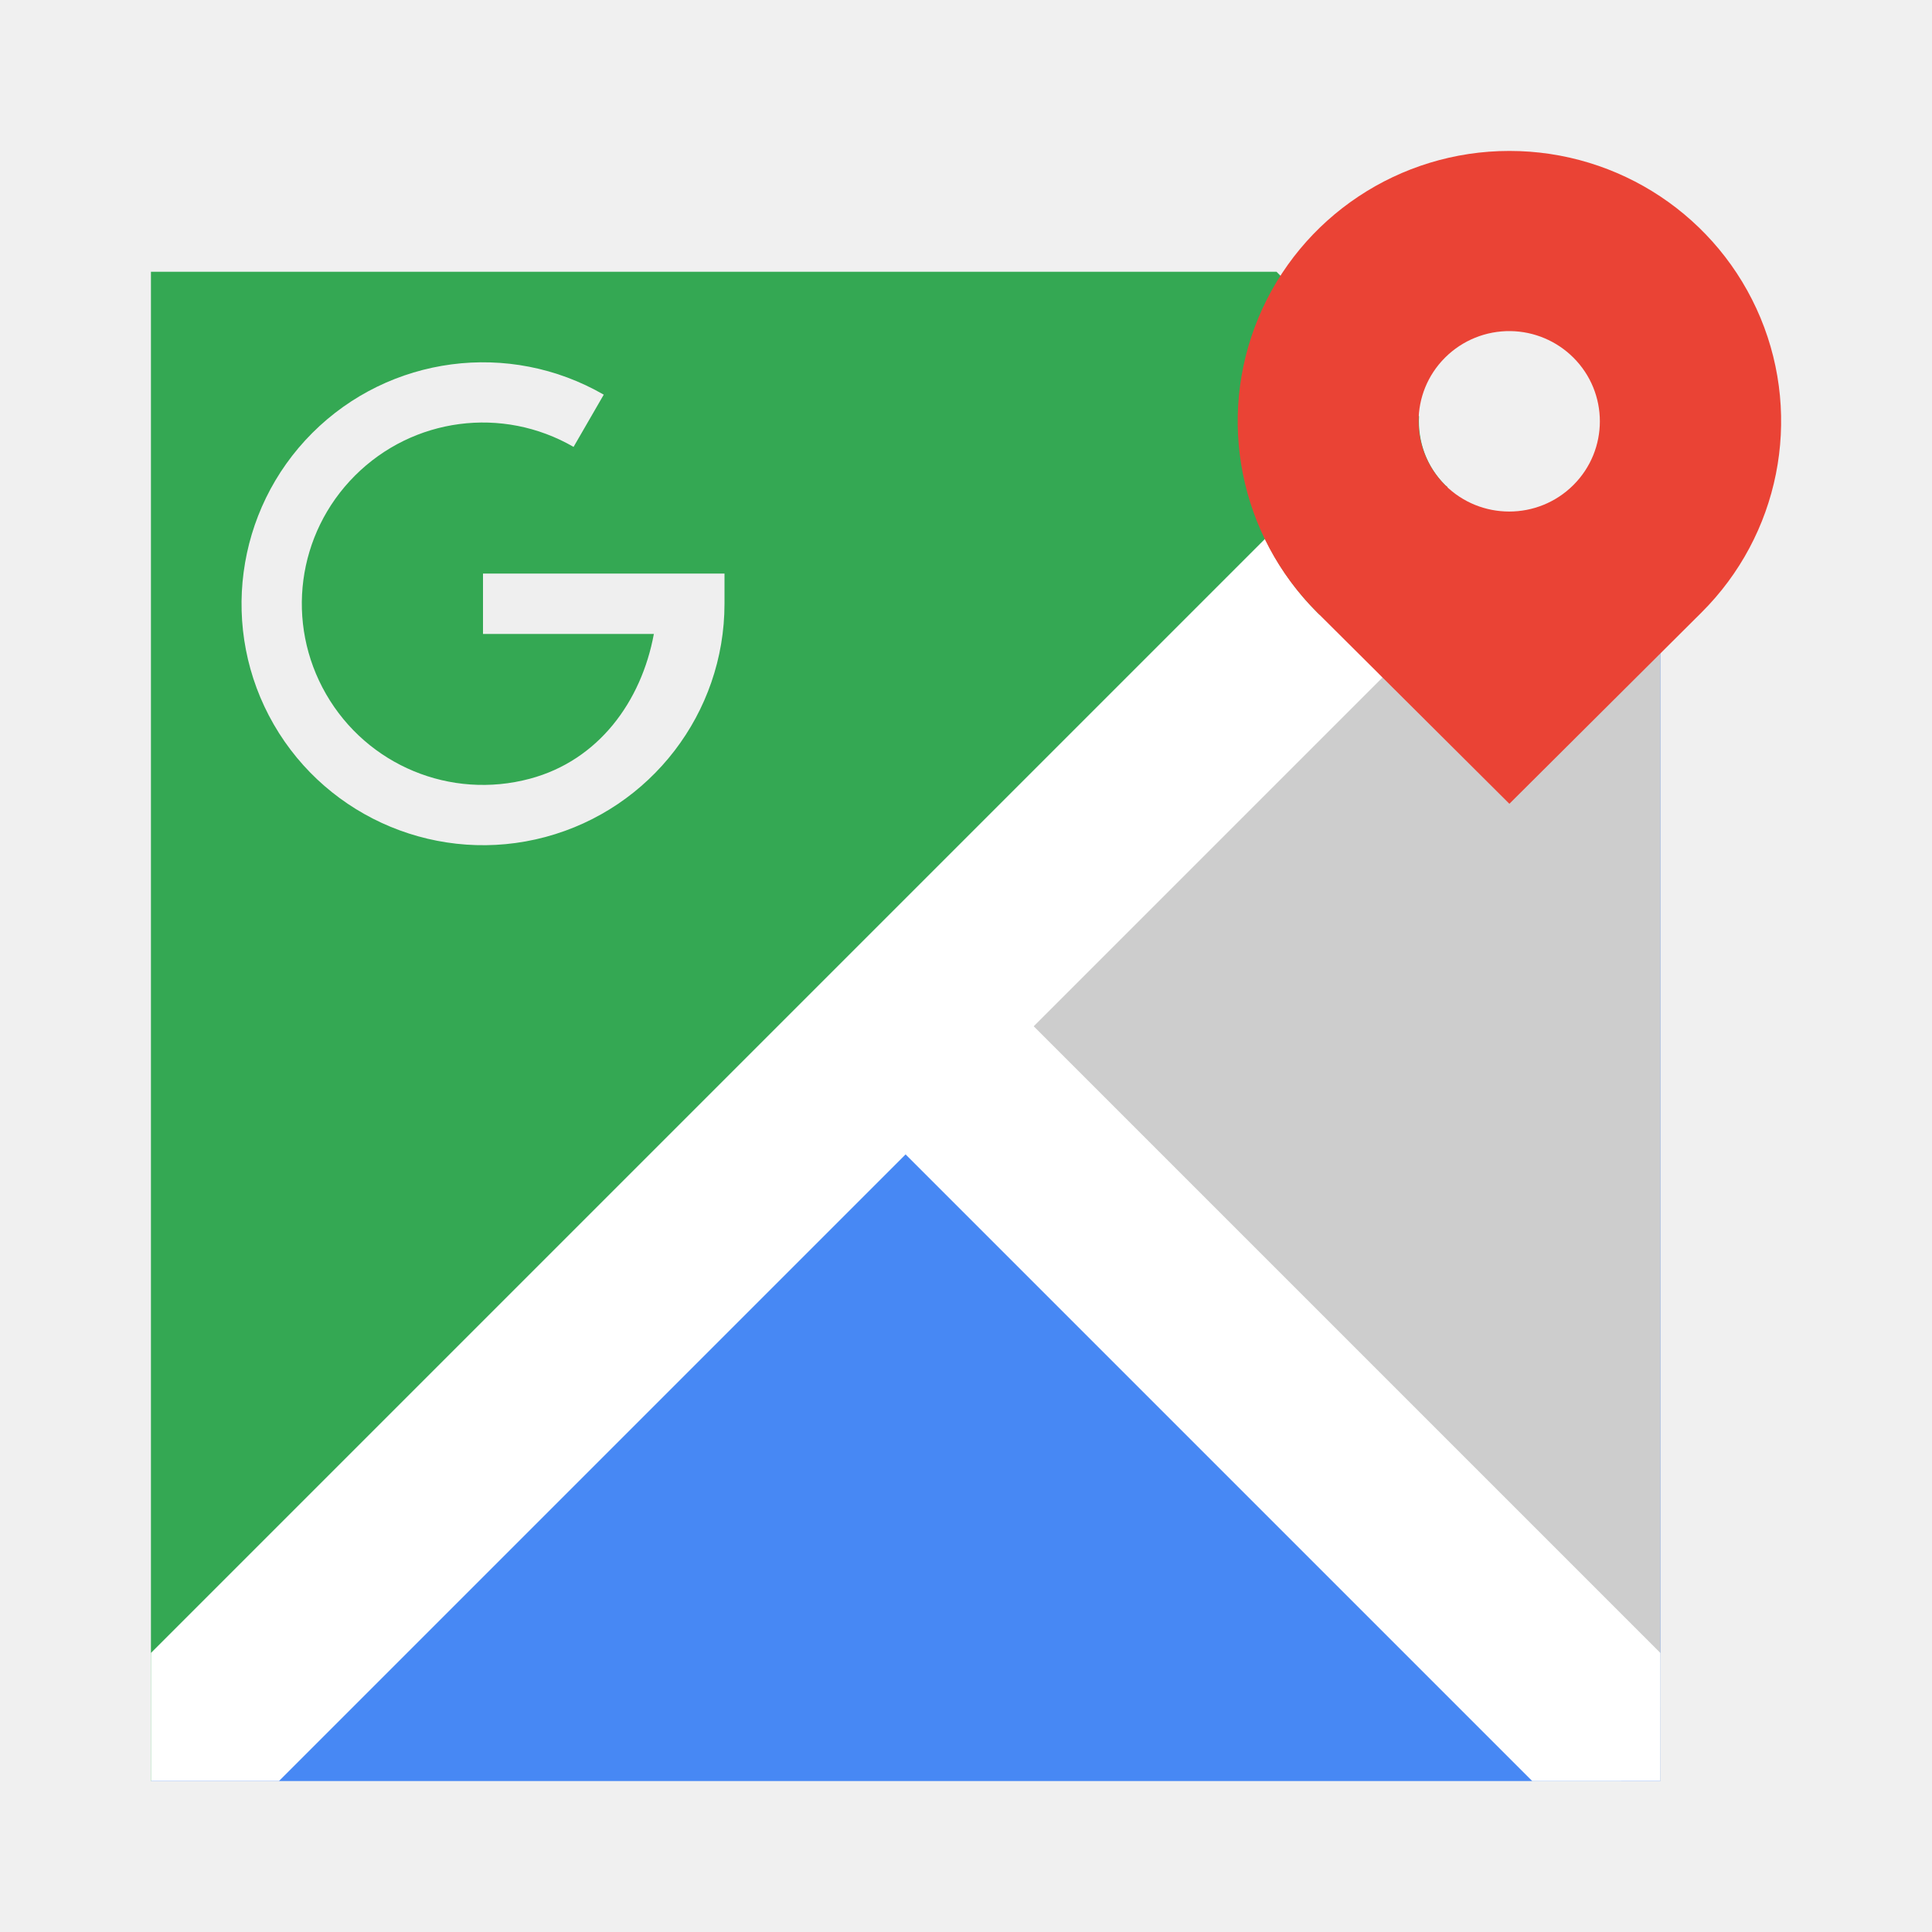
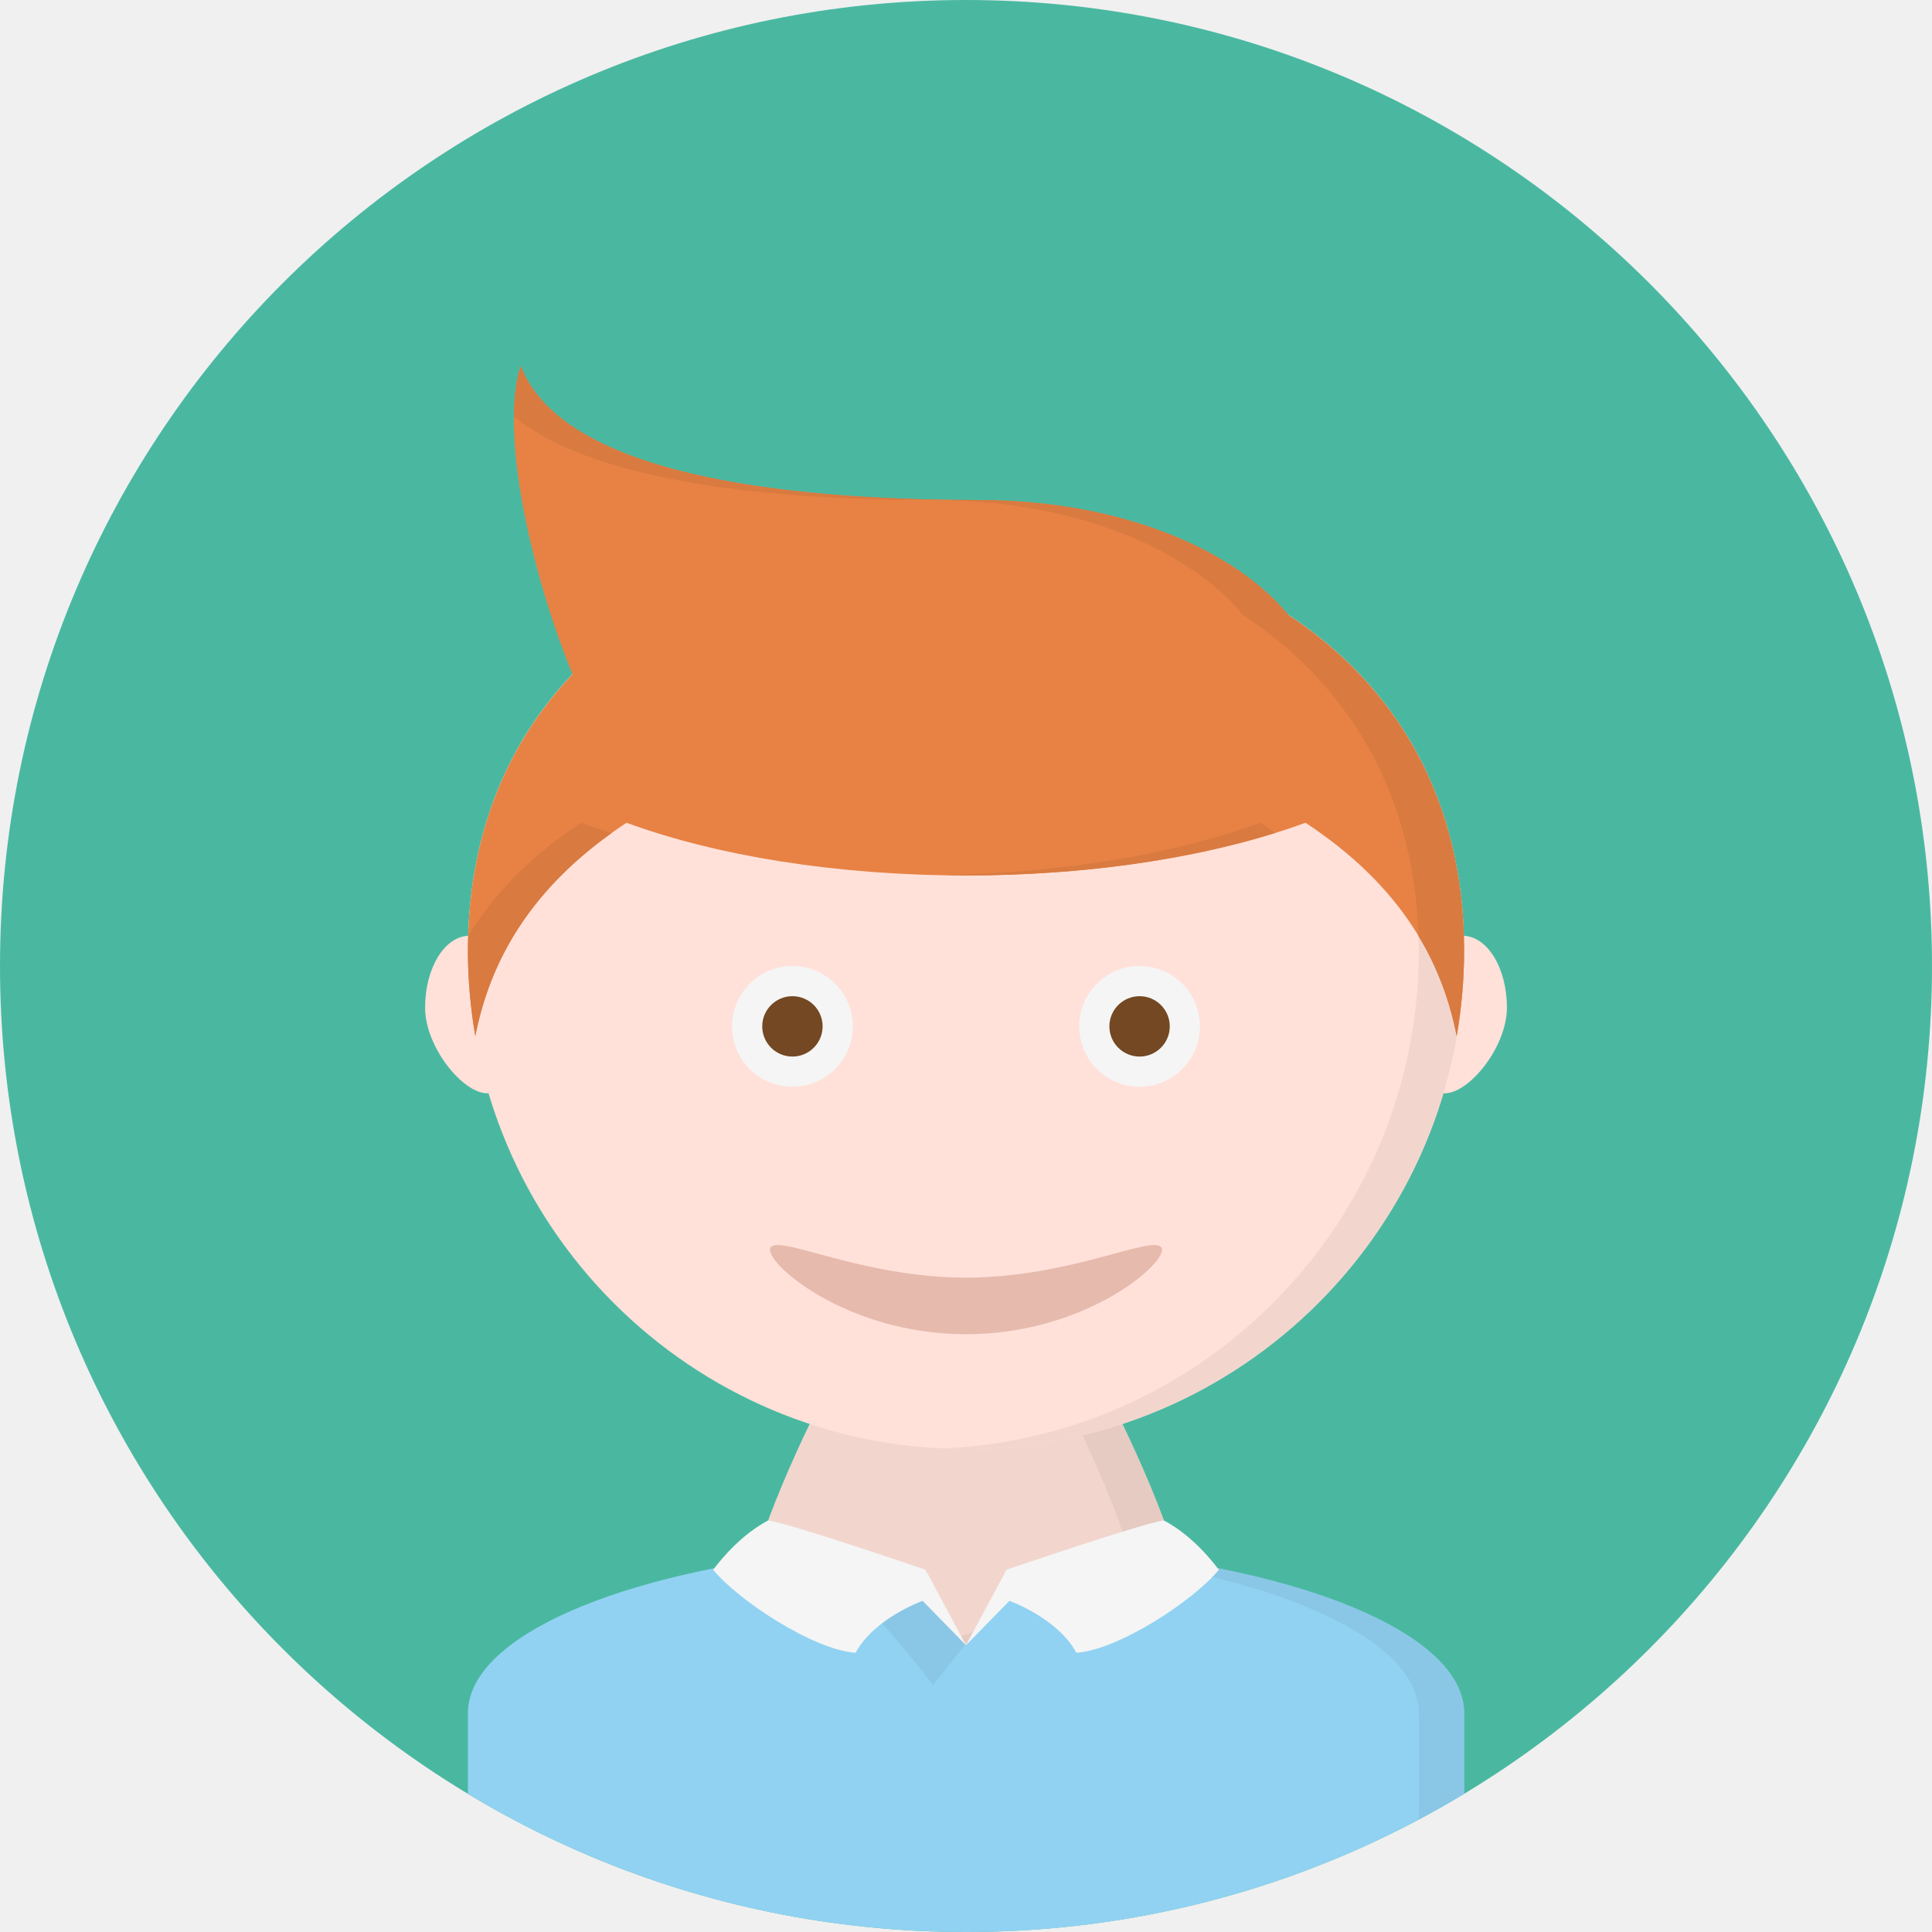
- <svg xmlns="http://www.w3.org/2000/svg" height="32" id="svg4063" version="1.1" viewBox="0 0 32 32" width="32">
-   <defs id="defs4065" />
-   <g id="layer1" transform="translate(0,-1020.362)">
-     <g id="g7050">
-       <path d="m 2.5,1049.862 25,0 0,-22.551" id="path5006" style="opacity:1;fill:#4788f4;fill-opacity:1;stroke:none;stroke-width:1;stroke-linecap:round;stroke-linejoin:round;stroke-miterlimit:4.1;stroke-dasharray:none" />
-       <path d="m 27.5,1049.862 0,-22.551 -12.5,11.275 z" id="path5012" style="opacity:1;fill:#cdcdcd;fill-opacity:1;stroke:none;stroke-width:1;stroke-linecap:round;stroke-linejoin:round;stroke-miterlimit:4.1;stroke-dasharray:none" />
-       <path d="m 2.5,1024.863 0,25 21.477,-21.434 c -0.012,-0.012 -0.027,-0.019 -0.039,-0.031 -0.315,-0.313 -0.457,-0.731 -0.434,-1.141 l -2.361,-2.394 -18.643,0 z" id="path5008" style="opacity:1;fill:#34a853;fill-opacity:1;stroke:none;stroke-width:1;stroke-linecap:round;stroke-linejoin:round;stroke-miterlimit:4.1;stroke-dasharray:none" />
-       <path d="m 20.953,1029.287 -18.453,18.453 0,2.121 2.121,0 18.279,-18.279 -1.082,-1.076 a 4.5,4.479 0 0 1 -0.865,-1.219 z" id="path5010" style="opacity:1;fill:#ffffff;fill-opacity:1;stroke:none;stroke-width:1;stroke-linecap:round;stroke-linejoin:round;stroke-miterlimit:4.1;stroke-dasharray:none" />
-       <path d="m 25.379,1049.862 -10.379,-10.379 -0.939,-3.061 3.061,0.939 10.379,10.379 -6.8e-4,2.121 z" id="path5014" style="opacity:1;fill:#ffffff;fill-opacity:1;stroke:none;stroke-width:1;stroke-linecap:round;stroke-linejoin:round;stroke-miterlimit:4.1;stroke-dasharray:none" />
-       <path d="m 21.142,1024.862 -18.642,0 0,25 25,0 0,-18.551" id="path5016" style="opacity:1;fill:none;stroke:none;stroke-width:1;stroke-linecap:round;stroke-linejoin:round;stroke-miterlimit:4.1;stroke-dasharray:none" />
-       <path d="m 20.953,1029.287 -18.453,18.453 0,2.121 2.121,0 18.279,-18.279 -1.082,-1.076 a 4.5,4.479 0 0 1 -0.865,-1.219 z" id="path5018" style="opacity:1;fill:none;stroke:none;stroke-width:1;stroke-linecap:round;stroke-linejoin:round;stroke-miterlimit:4.1;stroke-dasharray:none" />
-       <path d="m 7.479,1026.397 c -0.852,0.112 -1.667,0.497 -2.307,1.137 -1.278,1.278 -1.541,3.262 -0.637,4.828 0.904,1.566 2.754,2.331 4.5,1.863 1.746,-0.468 2.965,-2.055 2.965,-3.863 l 0,-0.5 -4,0 0,1 2.83,0 c -0.207,1.122 -0.919,2.095 -2.053,2.398 -1.314,0.352 -2.695,-0.221 -3.375,-1.399 -0.68,-1.178 -0.485,-2.659 0.477,-3.621 0.962,-0.962 2.443,-1.157 3.621,-0.476 l 0.5,-0.865 c -0.783,-0.452 -1.67,-0.614 -2.521,-0.502 z" id="path5020" style="color:#000000;font-style:normal;font-variant:normal;font-weight:normal;font-stretch:normal;font-size:medium;line-height:normal;font-family:sans-serif;text-indent:0;text-align:start;text-decoration:none;text-decoration-line:none;text-decoration-style:solid;text-decoration-color:#000000;letter-spacing:normal;word-spacing:normal;text-transform:none;direction:ltr;block-progression:tb;writing-mode:lr-tb;baseline-shift:baseline;text-anchor:start;white-space:normal;clip-rule:nonzero;display:inline;overflow:visible;visibility:visible;opacity:1;isolation:auto;mix-blend-mode:normal;color-interpolation:sRGB;color-interpolation-filters:linearRGB;solid-color:#000000;solid-opacity:1;fill:#efefef;fill-opacity:1;fill-rule:nonzero;stroke:none;stroke-width:1;stroke-linecap:butt;stroke-linejoin:miter;stroke-miterlimit:4.1;stroke-dasharray:none;stroke-dashoffset:0;stroke-opacity:1;color-rendering:auto;image-rendering:auto;shape-rendering:auto;text-rendering:auto;enable-background:accumulate" />
-       <path d="m 25.379,1049.862 -10.379,-10.379 2.121,-2.121 10.379,10.379" id="path5022" style="opacity:1;fill:none;stroke:none;stroke-width:1;stroke-linecap:round;stroke-linejoin:round;stroke-miterlimit:4.1;stroke-dasharray:none" />
-       <path d="m 24.999,1022.862 a 4.5,4.479 0 0 0 -4.156,2.764 4.5,4.479 0 0 0 0.975,4.881 l 3.182,3.168 3.182,-3.168 a 4.5,4.479 0 0 0 0.977,-4.881 4.5,4.479 0 0 0 -4.158,-2.764 z m 0.021,2.984 a 1.501,1.494 0 0 1 1.039,0.438 1.501,1.494 0 0 1 0,2.113 1.501,1.494 0 0 1 -2.123,0 1.501,1.494 0 0 1 0,-2.113 1.501,1.494 0 0 1 1.084,-0.438 z" id="path5024" style="opacity:1;fill:#ea4335;fill-opacity:1;stroke:none;stroke-width:1;stroke-linecap:round;stroke-linejoin:round;stroke-miterlimit:4.1;stroke-dasharray:none" />
-       <path d="m 24.999,1022.862 a 4.5,4.479 0 0 0 -4.156,2.764 4.5,4.479 0 0 0 0.975,4.881 l 3.182,3.168 3.182,-3.168 a 4.5,4.479 0 0 0 0.977,-4.881 4.5,4.479 0 0 0 -4.158,-2.764 z" id="path5026" style="opacity:1;fill:none;stroke:none;stroke-width:1;stroke-linecap:round;stroke-linejoin:round;stroke-miterlimit:4.1;stroke-dasharray:none" />
+ <svg xmlns="http://www.w3.org/2000/svg" xmlns:xlink="http://www.w3.org/1999/xlink" version="1.1" id="Layer_1" x="0px" y="0px" width="128px" height="128px" viewBox="0 0 128 128" style="enable-background:new 0 0 128 128;" xml:space="preserve">
+   <g>
+     <circle style="fill:#4AB8A1;" cx="64" cy="64" r="64" />
+     <g>
+       <g>
+         <defs>
+           <circle id="SVGID_1_" cx="64" cy="64" r="64" />
+         </defs>
+         <clipPath id="SVGID_2_">
+           <use xlink:href="#SVGID_1_" style="overflow:visible;" />
+         </clipPath>
+         <g style="clip-path:url(#SVGID_2_);">
+           <path style="fill:#F2D6CE;" d="M72,90h-8h-8c-2,3-6,12-6,14c4,0,10.283,5,14,5s10-5,14-5C78,102,74,93,72,90z" />
+           <path style="fill:#E6CBC3;" d="M72,90h-3c2,3,6,12,6,14c-3.502,0-8.752,3.831-12.5,4.786C63.033,108.922,63.537,109,64,109      c3.717,0,10-5,14-5C78,102,74,93,72,90z" />
+           <path style="fill:#91D2F2;" d="M97,113.5c0-4.988-9.736-9.209-23.154-10.621c-1.307-0.138-4.164,0.65-5.908,1.825      c-1.994,1.679-2.969,3.047-3.938,4.297c-0.625-0.844-1.469-1.75-3.266-3.883c-1.635-1.209-4.528-2.438-5.787-2.318      c-13.823,1.327-23.945,5.615-23.945,10.701v15.584H97V113.5z" />
+           <g>
+             <path style="fill:#8AC7E6;" d="M56.656,105.719c2.219,2.094,4.531,5.094,5.156,5.938c0.451-0.584,1.565-2.001,2.125-2.656       c-0.459-0.534-2.488-3.034-3.203-3.883c-1.635-1.209-4.528-2.438-5.787-2.318c-0.563,0.054-1.118,0.115-1.668,0.179       C54.688,103.35,55.465,104.837,56.656,105.719z" />
+             <path style="fill:#8AC7E6;" d="M73.846,102.878c-0.425-0.045-1.021,0.017-1.684,0.149C84.895,104.57,94,108.676,94,113.5       v15.584h3V113.5C97,108.511,87.264,104.29,73.846,102.878z" />
+           </g>
+           <path style="fill:#FFE1D9;" d="M97,63c0,18.227-14.773,33-33,33S31,81.227,31,63c0-18.226,14.773-28,33-28S97,44.774,97,63z" />
+           <g>
+             <path style="fill:#FFE1D9;" d="M34.018,66.75c0,2.623-0.121,5.684-1.738,5.684c-1.616,0-4.117-3.061-4.117-5.684       S29.473,62,31.09,62S34.018,64.127,34.018,66.75z" />
+             <path style="fill:#FFE1D9;" d="M93.982,66.75c0,2.623,0.121,5.684,1.738,5.684c1.616,0,4.117-3.061,4.117-5.684       S98.527,62,96.91,62S93.982,64.127,93.982,66.75z" />
+           </g>
+           <path style="fill:#F2D6CE;" d="M64,35c-0.503,0-1.002,0.01-1.5,0.025C80.029,35.549,94,45.277,94,63      c0,17.723-13.971,32.177-31.5,32.962C62.998,95.984,63.497,96,64,96c18.227,0,33-14.773,33-33C97,44.774,82.227,35,64,35z" />
+           <path style="fill:#E78244;" d="M85.369,40.756c-3.57-4.336-11.098-7.631-20.619-7.631c-13.125,0-27.5-1.75-30.25-8.875      c-1.482,4.542,0.883,14.236,3.43,20.423C33.59,49.242,31,55.379,31,63c0,1.924,0.174,3.807,0.49,5.641      c0.962-4.896,3.599-9.907,10.018-14.132C47.402,56.673,55.307,58,64,58s16.598-1.327,22.492-3.491      c6.419,4.225,9.056,9.235,10.018,14.132C96.826,66.807,97,64.924,97,63C97,52.928,92.482,45.442,85.369,40.756z" />
+           <g>
+             <path style="fill:#D97A40;" d="M38.508,54.509c-3.518,2.315-5.895,4.867-7.486,7.506c-0.01,0.327-0.021,0.653-0.021,0.985       c0,1.924,0.174,3.807,0.49,5.641c0.911-4.638,3.329-9.376,9.038-13.456C39.835,54.969,39.154,54.746,38.508,54.509z" />
+             <path style="fill:#D97A40;" d="M83.492,54.509c-5.553,2.039-12.895,3.319-20.992,3.463C63.001,57.981,63.494,58,64,58       c7.74,0,14.846-1.056,20.473-2.814C84.154,54.958,83.831,54.732,83.492,54.509z" />
+             <path style="fill:#D97A40;" d="M85.369,40.756c-3.57-4.336-11.098-7.631-20.619-7.631c-13.125,0-27.5-1.75-30.25-8.875       c-0.302,0.924-0.438,2.069-0.451,3.347c5.346,4.35,16.941,5.528,27.701,5.528c9.521,0,17.049,3.295,20.619,7.631       c6.875,4.529,11.313,11.681,11.604,21.248c1.317,2.18,2.103,4.42,2.537,6.637C96.826,66.807,97,64.924,97,63       C97,52.928,92.482,45.442,85.369,40.756z" />
+           </g>
+           <g>
+             <path style="fill:#E6BAAD;" d="M76.948,82.65c0.567,0.865-4.886,5.746-12.948,5.746s-13.516-4.881-12.945-5.746       c0.568-0.866,6.069,1.996,12.945,1.996S76.38,81.785,76.948,82.65z" />
+           </g>
+           <g>
+             <path style="fill:#F5F5F5;" d="M64,109l-2.875-2.938c0,0-3.188,1.125-4.438,3.438c-2.813-0.188-7.813-3.5-9.438-5.5       c1.375-1.813,2.722-2.783,3.642-3.268C52.374,100.938,61.313,104,61.313,104L64,109z" />
+             <path style="fill:#F5F5F5;" d="M64,109l2.875-2.938c0,0,3.188,1.125,4.438,3.438c2.813-0.188,7.813-3.5,9.438-5.5       c-1.375-1.813-2.722-2.783-3.642-3.268C75.626,100.938,66.688,104,66.688,104L64,109z" />
+           </g>
+         </g>
+       </g>
+     </g>
+     <g>
+       <g>
+         <circle style="fill:#F5F5F5;" cx="52.5" cy="68" r="4" />
+         <circle style="fill:#734822;" cx="52.5" cy="68" r="2" />
+       </g>
+       <g>
+         <circle style="fill:#F5F5F5;" cx="75.5" cy="68" r="4" />
+         <circle style="fill:#734822;" cx="75.5" cy="68" r="2" />
+       </g>
    </g>
  </g>
</svg>
